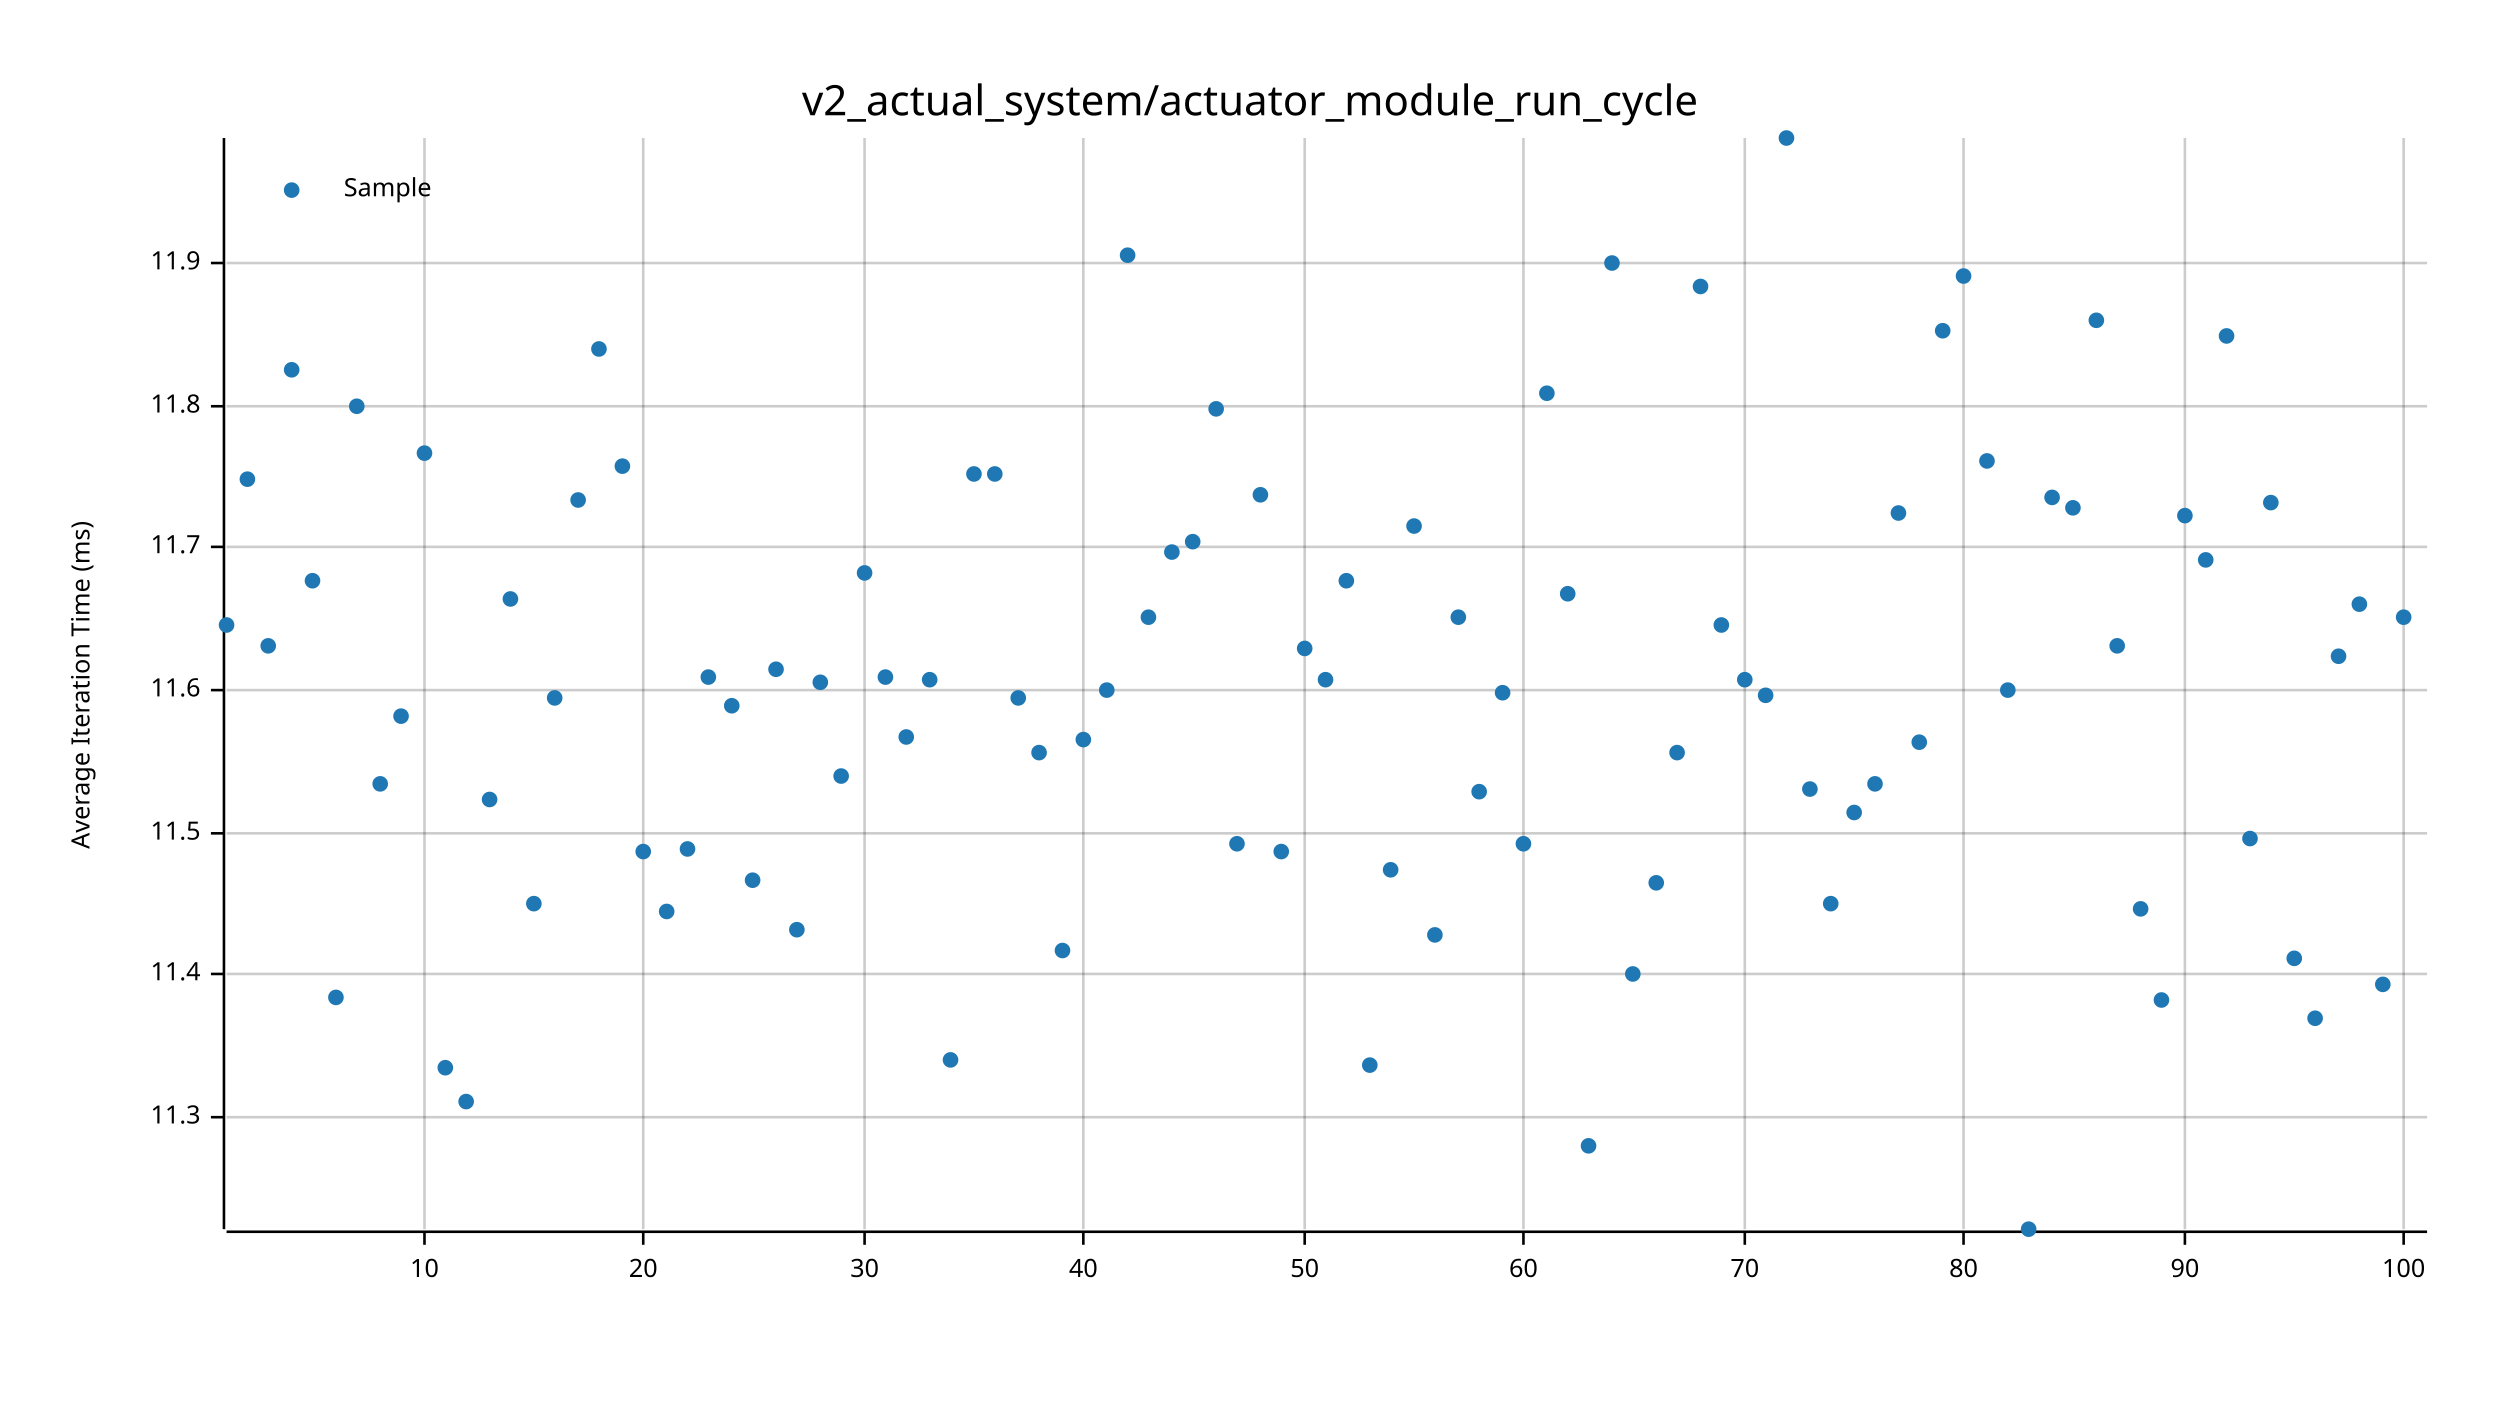
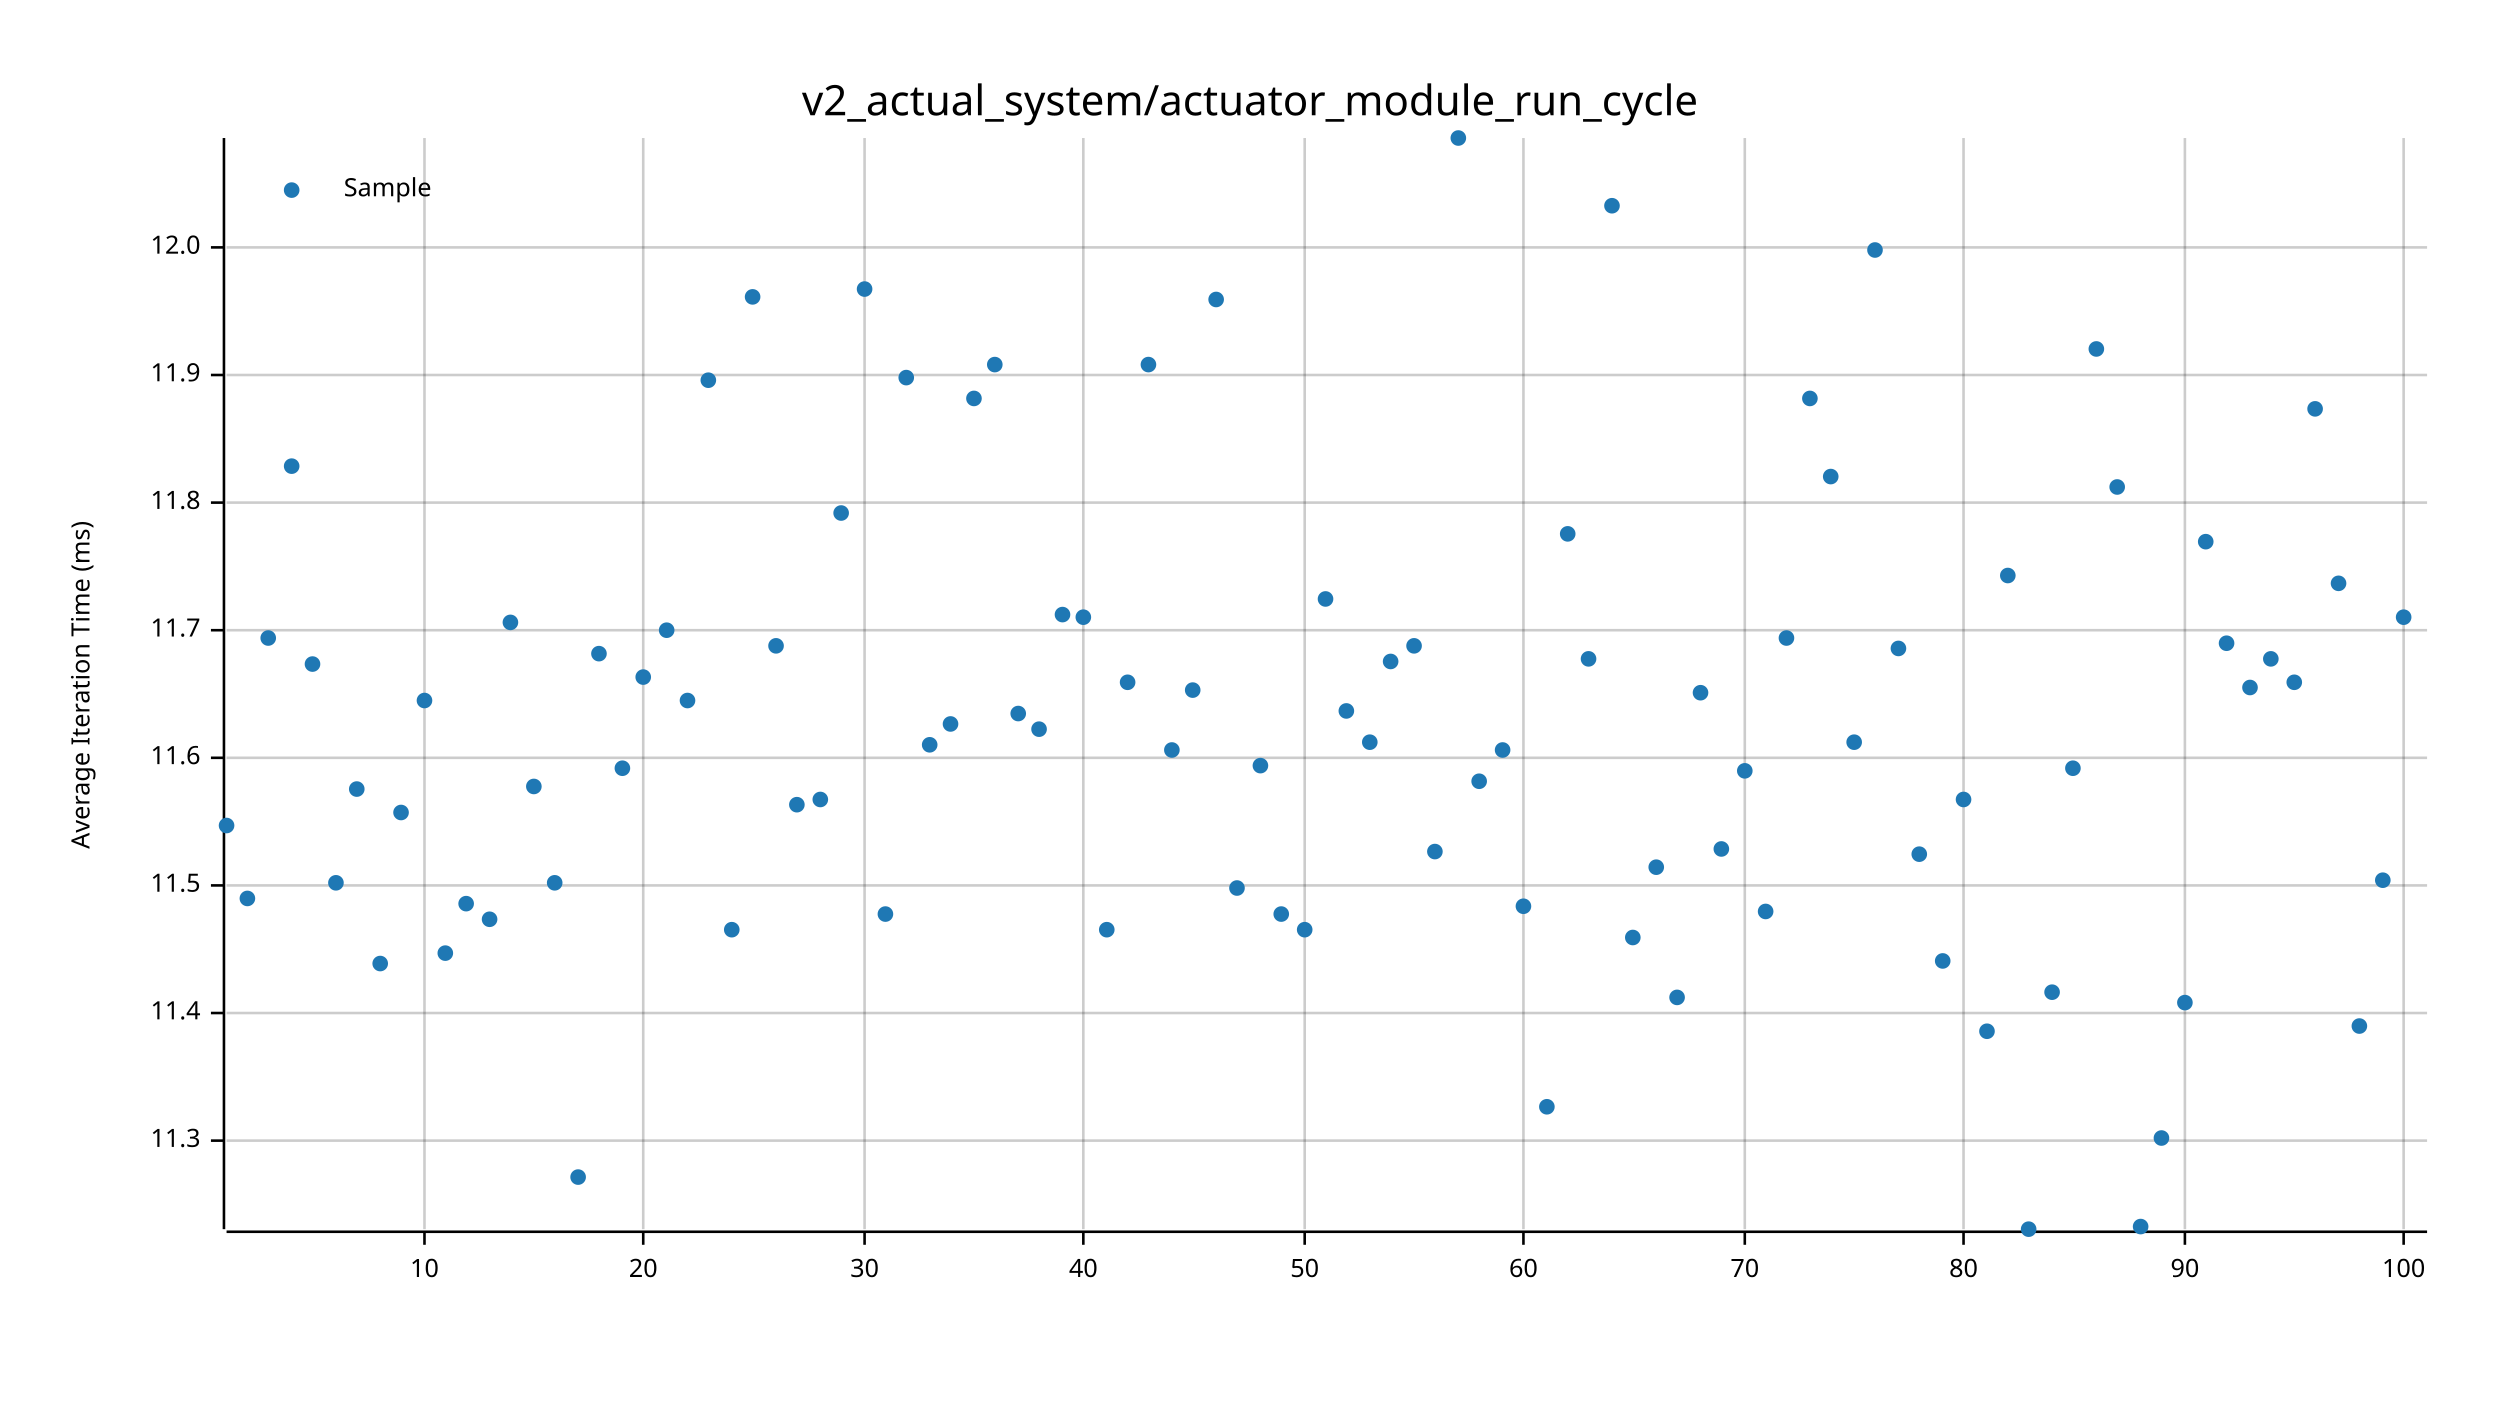
<svg xmlns="http://www.w3.org/2000/svg" width="960" height="540" viewBox="0 0 960 540">
  <text x="480" y="32" dy="0.76em" text-anchor="middle" font-family="sans-serif" font-size="16.129" opacity="1" fill="#000000">
v2_actual_system/actuator_module_run_cycle
</text>
  <text x="27" y="263" dy="0.76em" text-anchor="middle" font-family="sans-serif" font-size="9.677" opacity="1" fill="#000000" transform="rotate(270, 27, 263)">
Average Iteration Time (ms)
</text>
  <line opacity="0.2" stroke="#000000" stroke-width="1" x1="163" y1="472" x2="163" y2="53" />
  <line opacity="0.2" stroke="#000000" stroke-width="1" x1="247" y1="472" x2="247" y2="53" />
  <line opacity="0.2" stroke="#000000" stroke-width="1" x1="332" y1="472" x2="332" y2="53" />
  <line opacity="0.2" stroke="#000000" stroke-width="1" x1="416" y1="472" x2="416" y2="53" />
  <line opacity="0.2" stroke="#000000" stroke-width="1" x1="501" y1="472" x2="501" y2="53" />
  <line opacity="0.2" stroke="#000000" stroke-width="1" x1="585" y1="472" x2="585" y2="53" />
  <line opacity="0.2" stroke="#000000" stroke-width="1" x1="670" y1="472" x2="670" y2="53" />
  <line opacity="0.2" stroke="#000000" stroke-width="1" x1="754" y1="472" x2="754" y2="53" />
  <line opacity="0.2" stroke="#000000" stroke-width="1" x1="839" y1="472" x2="839" y2="53" />
  <line opacity="0.2" stroke="#000000" stroke-width="1" x1="923" y1="472" x2="923" y2="53" />
-   <line opacity="0.2" stroke="#000000" stroke-width="1" x1="87" y1="429" x2="932" y2="429" />
-   <line opacity="0.2" stroke="#000000" stroke-width="1" x1="87" y1="374" x2="932" y2="374" />
-   <line opacity="0.2" stroke="#000000" stroke-width="1" x1="87" y1="320" x2="932" y2="320" />
-   <line opacity="0.2" stroke="#000000" stroke-width="1" x1="87" y1="265" x2="932" y2="265" />
-   <line opacity="0.2" stroke="#000000" stroke-width="1" x1="87" y1="210" x2="932" y2="210" />
-   <line opacity="0.2" stroke="#000000" stroke-width="1" x1="87" y1="156" x2="932" y2="156" />
-   <line opacity="0.2" stroke="#000000" stroke-width="1" x1="87" y1="101" x2="932" y2="101" />
+   <line opacity="0.2" stroke="#000000" stroke-width="1" x1="87" y1="438" x2="932" y2="438" />
+   <line opacity="0.2" stroke="#000000" stroke-width="1" x1="87" y1="389" x2="932" y2="389" />
+   <line opacity="0.2" stroke="#000000" stroke-width="1" x1="87" y1="340" x2="932" y2="340" />
+   <line opacity="0.2" stroke="#000000" stroke-width="1" x1="87" y1="291" x2="932" y2="291" />
+   <line opacity="0.2" stroke="#000000" stroke-width="1" x1="87" y1="242" x2="932" y2="242" />
+   <line opacity="0.2" stroke="#000000" stroke-width="1" x1="87" y1="193" x2="932" y2="193" />
+   <line opacity="0.2" stroke="#000000" stroke-width="1" x1="87" y1="144" x2="932" y2="144" />
+   <line opacity="0.2" stroke="#000000" stroke-width="1" x1="87" y1="95" x2="932" y2="95" />
  <polyline fill="none" opacity="1" stroke="#000000" stroke-width="1" points="86,53 86,472 " />
-   <text x="77" y="429" dy="0.5ex" text-anchor="end" font-family="sans-serif" font-size="9.677" opacity="1" fill="#000000">
+   <text x="77" y="438" dy="0.5ex" text-anchor="end" font-family="sans-serif" font-size="9.677" opacity="1" fill="#000000">
11.3
</text>
-   <polyline fill="none" opacity="1" stroke="#000000" stroke-width="1" points="81,429 86,429 " />
-   <text x="77" y="374" dy="0.5ex" text-anchor="end" font-family="sans-serif" font-size="9.677" opacity="1" fill="#000000">
+   <polyline fill="none" opacity="1" stroke="#000000" stroke-width="1" points="81,438 86,438 " />
+   <text x="77" y="389" dy="0.5ex" text-anchor="end" font-family="sans-serif" font-size="9.677" opacity="1" fill="#000000">
11.4
</text>
-   <polyline fill="none" opacity="1" stroke="#000000" stroke-width="1" points="81,374 86,374 " />
-   <text x="77" y="320" dy="0.5ex" text-anchor="end" font-family="sans-serif" font-size="9.677" opacity="1" fill="#000000">
+   <polyline fill="none" opacity="1" stroke="#000000" stroke-width="1" points="81,389 86,389 " />
+   <text x="77" y="340" dy="0.5ex" text-anchor="end" font-family="sans-serif" font-size="9.677" opacity="1" fill="#000000">
11.5
</text>
-   <polyline fill="none" opacity="1" stroke="#000000" stroke-width="1" points="81,320 86,320 " />
-   <text x="77" y="265" dy="0.5ex" text-anchor="end" font-family="sans-serif" font-size="9.677" opacity="1" fill="#000000">
+   <polyline fill="none" opacity="1" stroke="#000000" stroke-width="1" points="81,340 86,340 " />
+   <text x="77" y="291" dy="0.5ex" text-anchor="end" font-family="sans-serif" font-size="9.677" opacity="1" fill="#000000">
11.6
</text>
-   <polyline fill="none" opacity="1" stroke="#000000" stroke-width="1" points="81,265 86,265 " />
-   <text x="77" y="210" dy="0.5ex" text-anchor="end" font-family="sans-serif" font-size="9.677" opacity="1" fill="#000000">
+   <polyline fill="none" opacity="1" stroke="#000000" stroke-width="1" points="81,291 86,291 " />
+   <text x="77" y="242" dy="0.5ex" text-anchor="end" font-family="sans-serif" font-size="9.677" opacity="1" fill="#000000">
11.7
</text>
-   <polyline fill="none" opacity="1" stroke="#000000" stroke-width="1" points="81,210 86,210 " />
-   <text x="77" y="156" dy="0.5ex" text-anchor="end" font-family="sans-serif" font-size="9.677" opacity="1" fill="#000000">
+   <polyline fill="none" opacity="1" stroke="#000000" stroke-width="1" points="81,242 86,242 " />
+   <text x="77" y="193" dy="0.5ex" text-anchor="end" font-family="sans-serif" font-size="9.677" opacity="1" fill="#000000">
11.8
</text>
-   <polyline fill="none" opacity="1" stroke="#000000" stroke-width="1" points="81,156 86,156 " />
-   <text x="77" y="101" dy="0.5ex" text-anchor="end" font-family="sans-serif" font-size="9.677" opacity="1" fill="#000000">
+   <polyline fill="none" opacity="1" stroke="#000000" stroke-width="1" points="81,193 86,193 " />
+   <text x="77" y="144" dy="0.5ex" text-anchor="end" font-family="sans-serif" font-size="9.677" opacity="1" fill="#000000">
11.9
</text>
-   <polyline fill="none" opacity="1" stroke="#000000" stroke-width="1" points="81,101 86,101 " />
+   <polyline fill="none" opacity="1" stroke="#000000" stroke-width="1" points="81,144 86,144 " />
+   <text x="77" y="95" dy="0.5ex" text-anchor="end" font-family="sans-serif" font-size="9.677" opacity="1" fill="#000000">
+ 12.0
+ </text>
+   <polyline fill="none" opacity="1" stroke="#000000" stroke-width="1" points="81,95 86,95 " />
  <polyline fill="none" opacity="1" stroke="#000000" stroke-width="1" points="87,473 932,473 " />
  <text x="163" y="483" dy="0.76em" text-anchor="middle" font-family="sans-serif" font-size="9.677" opacity="1" fill="#000000">
10
</text>
  <polyline fill="none" opacity="1" stroke="#000000" stroke-width="1" points="163,473 163,478 " />
  <text x="247" y="483" dy="0.76em" text-anchor="middle" font-family="sans-serif" font-size="9.677" opacity="1" fill="#000000">
20
</text>
  <polyline fill="none" opacity="1" stroke="#000000" stroke-width="1" points="247,473 247,478 " />
  <text x="332" y="483" dy="0.76em" text-anchor="middle" font-family="sans-serif" font-size="9.677" opacity="1" fill="#000000">
30
</text>
  <polyline fill="none" opacity="1" stroke="#000000" stroke-width="1" points="332,473 332,478 " />
  <text x="416" y="483" dy="0.76em" text-anchor="middle" font-family="sans-serif" font-size="9.677" opacity="1" fill="#000000">
40
</text>
  <polyline fill="none" opacity="1" stroke="#000000" stroke-width="1" points="416,473 416,478 " />
  <text x="501" y="483" dy="0.76em" text-anchor="middle" font-family="sans-serif" font-size="9.677" opacity="1" fill="#000000">
50
</text>
  <polyline fill="none" opacity="1" stroke="#000000" stroke-width="1" points="501,473 501,478 " />
  <text x="585" y="483" dy="0.76em" text-anchor="middle" font-family="sans-serif" font-size="9.677" opacity="1" fill="#000000">
60
</text>
  <polyline fill="none" opacity="1" stroke="#000000" stroke-width="1" points="585,473 585,478 " />
  <text x="670" y="483" dy="0.76em" text-anchor="middle" font-family="sans-serif" font-size="9.677" opacity="1" fill="#000000">
70
</text>
  <polyline fill="none" opacity="1" stroke="#000000" stroke-width="1" points="670,473 670,478 " />
  <text x="754" y="483" dy="0.76em" text-anchor="middle" font-family="sans-serif" font-size="9.677" opacity="1" fill="#000000">
80
</text>
  <polyline fill="none" opacity="1" stroke="#000000" stroke-width="1" points="754,473 754,478 " />
  <text x="839" y="483" dy="0.76em" text-anchor="middle" font-family="sans-serif" font-size="9.677" opacity="1" fill="#000000">
90
</text>
  <polyline fill="none" opacity="1" stroke="#000000" stroke-width="1" points="839,473 839,478 " />
  <text x="923" y="483" dy="0.76em" text-anchor="middle" font-family="sans-serif" font-size="9.677" opacity="1" fill="#000000">
100
</text>
  <polyline fill="none" opacity="1" stroke="#000000" stroke-width="1" points="923,473 923,478 " />
-   <circle cx="87" cy="240" r="3" opacity="1" fill="#1F78B4" stroke="none" stroke-width="1" />
-   <circle cx="95" cy="184" r="3" opacity="1" fill="#1F78B4" stroke="none" stroke-width="1" />
-   <circle cx="103" cy="248" r="3" opacity="1" fill="#1F78B4" stroke="none" stroke-width="1" />
-   <circle cx="112" cy="142" r="3" opacity="1" fill="#1F78B4" stroke="none" stroke-width="1" />
-   <circle cx="120" cy="223" r="3" opacity="1" fill="#1F78B4" stroke="none" stroke-width="1" />
-   <circle cx="129" cy="383" r="3" opacity="1" fill="#1F78B4" stroke="none" stroke-width="1" />
-   <circle cx="137" cy="156" r="3" opacity="1" fill="#1F78B4" stroke="none" stroke-width="1" />
-   <circle cx="146" cy="301" r="3" opacity="1" fill="#1F78B4" stroke="none" stroke-width="1" />
-   <circle cx="154" cy="275" r="3" opacity="1" fill="#1F78B4" stroke="none" stroke-width="1" />
-   <circle cx="163" cy="174" r="3" opacity="1" fill="#1F78B4" stroke="none" stroke-width="1" />
-   <circle cx="171" cy="410" r="3" opacity="1" fill="#1F78B4" stroke="none" stroke-width="1" />
-   <circle cx="179" cy="423" r="3" opacity="1" fill="#1F78B4" stroke="none" stroke-width="1" />
-   <circle cx="188" cy="307" r="3" opacity="1" fill="#1F78B4" stroke="none" stroke-width="1" />
-   <circle cx="196" cy="230" r="3" opacity="1" fill="#1F78B4" stroke="none" stroke-width="1" />
-   <circle cx="205" cy="347" r="3" opacity="1" fill="#1F78B4" stroke="none" stroke-width="1" />
-   <circle cx="213" cy="268" r="3" opacity="1" fill="#1F78B4" stroke="none" stroke-width="1" />
-   <circle cx="222" cy="192" r="3" opacity="1" fill="#1F78B4" stroke="none" stroke-width="1" />
-   <circle cx="230" cy="134" r="3" opacity="1" fill="#1F78B4" stroke="none" stroke-width="1" />
-   <circle cx="239" cy="179" r="3" opacity="1" fill="#1F78B4" stroke="none" stroke-width="1" />
-   <circle cx="247" cy="327" r="3" opacity="1" fill="#1F78B4" stroke="none" stroke-width="1" />
-   <circle cx="256" cy="350" r="3" opacity="1" fill="#1F78B4" stroke="none" stroke-width="1" />
-   <circle cx="264" cy="326" r="3" opacity="1" fill="#1F78B4" stroke="none" stroke-width="1" />
-   <circle cx="272" cy="260" r="3" opacity="1" fill="#1F78B4" stroke="none" stroke-width="1" />
-   <circle cx="281" cy="271" r="3" opacity="1" fill="#1F78B4" stroke="none" stroke-width="1" />
-   <circle cx="289" cy="338" r="3" opacity="1" fill="#1F78B4" stroke="none" stroke-width="1" />
-   <circle cx="298" cy="257" r="3" opacity="1" fill="#1F78B4" stroke="none" stroke-width="1" />
-   <circle cx="306" cy="357" r="3" opacity="1" fill="#1F78B4" stroke="none" stroke-width="1" />
-   <circle cx="315" cy="262" r="3" opacity="1" fill="#1F78B4" stroke="none" stroke-width="1" />
-   <circle cx="323" cy="298" r="3" opacity="1" fill="#1F78B4" stroke="none" stroke-width="1" />
-   <circle cx="332" cy="220" r="3" opacity="1" fill="#1F78B4" stroke="none" stroke-width="1" />
-   <circle cx="340" cy="260" r="3" opacity="1" fill="#1F78B4" stroke="none" stroke-width="1" />
-   <circle cx="348" cy="283" r="3" opacity="1" fill="#1F78B4" stroke="none" stroke-width="1" />
-   <circle cx="357" cy="261" r="3" opacity="1" fill="#1F78B4" stroke="none" stroke-width="1" />
-   <circle cx="365" cy="407" r="3" opacity="1" fill="#1F78B4" stroke="none" stroke-width="1" />
-   <circle cx="374" cy="182" r="3" opacity="1" fill="#1F78B4" stroke="none" stroke-width="1" />
-   <circle cx="382" cy="182" r="3" opacity="1" fill="#1F78B4" stroke="none" stroke-width="1" />
-   <circle cx="391" cy="268" r="3" opacity="1" fill="#1F78B4" stroke="none" stroke-width="1" />
-   <circle cx="399" cy="289" r="3" opacity="1" fill="#1F78B4" stroke="none" stroke-width="1" />
-   <circle cx="408" cy="365" r="3" opacity="1" fill="#1F78B4" stroke="none" stroke-width="1" />
-   <circle cx="416" cy="284" r="3" opacity="1" fill="#1F78B4" stroke="none" stroke-width="1" />
-   <circle cx="425" cy="265" r="3" opacity="1" fill="#1F78B4" stroke="none" stroke-width="1" />
-   <circle cx="433" cy="98" r="3" opacity="1" fill="#1F78B4" stroke="none" stroke-width="1" />
-   <circle cx="441" cy="237" r="3" opacity="1" fill="#1F78B4" stroke="none" stroke-width="1" />
-   <circle cx="450" cy="212" r="3" opacity="1" fill="#1F78B4" stroke="none" stroke-width="1" />
-   <circle cx="458" cy="208" r="3" opacity="1" fill="#1F78B4" stroke="none" stroke-width="1" />
-   <circle cx="467" cy="157" r="3" opacity="1" fill="#1F78B4" stroke="none" stroke-width="1" />
-   <circle cx="475" cy="324" r="3" opacity="1" fill="#1F78B4" stroke="none" stroke-width="1" />
-   <circle cx="484" cy="190" r="3" opacity="1" fill="#1F78B4" stroke="none" stroke-width="1" />
-   <circle cx="492" cy="327" r="3" opacity="1" fill="#1F78B4" stroke="none" stroke-width="1" />
-   <circle cx="501" cy="249" r="3" opacity="1" fill="#1F78B4" stroke="none" stroke-width="1" />
-   <circle cx="509" cy="261" r="3" opacity="1" fill="#1F78B4" stroke="none" stroke-width="1" />
-   <circle cx="517" cy="223" r="3" opacity="1" fill="#1F78B4" stroke="none" stroke-width="1" />
-   <circle cx="526" cy="409" r="3" opacity="1" fill="#1F78B4" stroke="none" stroke-width="1" />
-   <circle cx="534" cy="334" r="3" opacity="1" fill="#1F78B4" stroke="none" stroke-width="1" />
-   <circle cx="543" cy="202" r="3" opacity="1" fill="#1F78B4" stroke="none" stroke-width="1" />
-   <circle cx="551" cy="359" r="3" opacity="1" fill="#1F78B4" stroke="none" stroke-width="1" />
-   <circle cx="560" cy="237" r="3" opacity="1" fill="#1F78B4" stroke="none" stroke-width="1" />
-   <circle cx="568" cy="304" r="3" opacity="1" fill="#1F78B4" stroke="none" stroke-width="1" />
-   <circle cx="577" cy="266" r="3" opacity="1" fill="#1F78B4" stroke="none" stroke-width="1" />
-   <circle cx="585" cy="324" r="3" opacity="1" fill="#1F78B4" stroke="none" stroke-width="1" />
-   <circle cx="594" cy="151" r="3" opacity="1" fill="#1F78B4" stroke="none" stroke-width="1" />
-   <circle cx="602" cy="228" r="3" opacity="1" fill="#1F78B4" stroke="none" stroke-width="1" />
-   <circle cx="610" cy="440" r="3" opacity="1" fill="#1F78B4" stroke="none" stroke-width="1" />
-   <circle cx="619" cy="101" r="3" opacity="1" fill="#1F78B4" stroke="none" stroke-width="1" />
-   <circle cx="627" cy="374" r="3" opacity="1" fill="#1F78B4" stroke="none" stroke-width="1" />
-   <circle cx="636" cy="339" r="3" opacity="1" fill="#1F78B4" stroke="none" stroke-width="1" />
-   <circle cx="644" cy="289" r="3" opacity="1" fill="#1F78B4" stroke="none" stroke-width="1" />
-   <circle cx="653" cy="110" r="3" opacity="1" fill="#1F78B4" stroke="none" stroke-width="1" />
-   <circle cx="661" cy="240" r="3" opacity="1" fill="#1F78B4" stroke="none" stroke-width="1" />
-   <circle cx="670" cy="261" r="3" opacity="1" fill="#1F78B4" stroke="none" stroke-width="1" />
-   <circle cx="678" cy="267" r="3" opacity="1" fill="#1F78B4" stroke="none" stroke-width="1" />
-   <circle cx="686" cy="53" r="3" opacity="1" fill="#1F78B4" stroke="none" stroke-width="1" />
-   <circle cx="695" cy="303" r="3" opacity="1" fill="#1F78B4" stroke="none" stroke-width="1" />
-   <circle cx="703" cy="347" r="3" opacity="1" fill="#1F78B4" stroke="none" stroke-width="1" />
-   <circle cx="712" cy="312" r="3" opacity="1" fill="#1F78B4" stroke="none" stroke-width="1" />
-   <circle cx="720" cy="301" r="3" opacity="1" fill="#1F78B4" stroke="none" stroke-width="1" />
-   <circle cx="729" cy="197" r="3" opacity="1" fill="#1F78B4" stroke="none" stroke-width="1" />
-   <circle cx="737" cy="285" r="3" opacity="1" fill="#1F78B4" stroke="none" stroke-width="1" />
-   <circle cx="746" cy="127" r="3" opacity="1" fill="#1F78B4" stroke="none" stroke-width="1" />
-   <circle cx="754" cy="106" r="3" opacity="1" fill="#1F78B4" stroke="none" stroke-width="1" />
-   <circle cx="763" cy="177" r="3" opacity="1" fill="#1F78B4" stroke="none" stroke-width="1" />
-   <circle cx="771" cy="265" r="3" opacity="1" fill="#1F78B4" stroke="none" stroke-width="1" />
+   <circle cx="87" cy="317" r="3" opacity="1" fill="#1F78B4" stroke="none" stroke-width="1" />
+   <circle cx="95" cy="345" r="3" opacity="1" fill="#1F78B4" stroke="none" stroke-width="1" />
+   <circle cx="103" cy="245" r="3" opacity="1" fill="#1F78B4" stroke="none" stroke-width="1" />
+   <circle cx="112" cy="179" r="3" opacity="1" fill="#1F78B4" stroke="none" stroke-width="1" />
+   <circle cx="120" cy="255" r="3" opacity="1" fill="#1F78B4" stroke="none" stroke-width="1" />
+   <circle cx="129" cy="339" r="3" opacity="1" fill="#1F78B4" stroke="none" stroke-width="1" />
+   <circle cx="137" cy="303" r="3" opacity="1" fill="#1F78B4" stroke="none" stroke-width="1" />
+   <circle cx="146" cy="370" r="3" opacity="1" fill="#1F78B4" stroke="none" stroke-width="1" />
+   <circle cx="154" cy="312" r="3" opacity="1" fill="#1F78B4" stroke="none" stroke-width="1" />
+   <circle cx="163" cy="269" r="3" opacity="1" fill="#1F78B4" stroke="none" stroke-width="1" />
+   <circle cx="171" cy="366" r="3" opacity="1" fill="#1F78B4" stroke="none" stroke-width="1" />
+   <circle cx="179" cy="347" r="3" opacity="1" fill="#1F78B4" stroke="none" stroke-width="1" />
+   <circle cx="188" cy="353" r="3" opacity="1" fill="#1F78B4" stroke="none" stroke-width="1" />
+   <circle cx="196" cy="239" r="3" opacity="1" fill="#1F78B4" stroke="none" stroke-width="1" />
+   <circle cx="205" cy="302" r="3" opacity="1" fill="#1F78B4" stroke="none" stroke-width="1" />
+   <circle cx="213" cy="339" r="3" opacity="1" fill="#1F78B4" stroke="none" stroke-width="1" />
+   <circle cx="222" cy="452" r="3" opacity="1" fill="#1F78B4" stroke="none" stroke-width="1" />
+   <circle cx="230" cy="251" r="3" opacity="1" fill="#1F78B4" stroke="none" stroke-width="1" />
+   <circle cx="239" cy="295" r="3" opacity="1" fill="#1F78B4" stroke="none" stroke-width="1" />
+   <circle cx="247" cy="260" r="3" opacity="1" fill="#1F78B4" stroke="none" stroke-width="1" />
+   <circle cx="256" cy="242" r="3" opacity="1" fill="#1F78B4" stroke="none" stroke-width="1" />
+   <circle cx="264" cy="269" r="3" opacity="1" fill="#1F78B4" stroke="none" stroke-width="1" />
+   <circle cx="272" cy="146" r="3" opacity="1" fill="#1F78B4" stroke="none" stroke-width="1" />
+   <circle cx="281" cy="357" r="3" opacity="1" fill="#1F78B4" stroke="none" stroke-width="1" />
+   <circle cx="289" cy="114" r="3" opacity="1" fill="#1F78B4" stroke="none" stroke-width="1" />
+   <circle cx="298" cy="248" r="3" opacity="1" fill="#1F78B4" stroke="none" stroke-width="1" />
+   <circle cx="306" cy="309" r="3" opacity="1" fill="#1F78B4" stroke="none" stroke-width="1" />
+   <circle cx="315" cy="307" r="3" opacity="1" fill="#1F78B4" stroke="none" stroke-width="1" />
+   <circle cx="323" cy="197" r="3" opacity="1" fill="#1F78B4" stroke="none" stroke-width="1" />
+   <circle cx="332" cy="111" r="3" opacity="1" fill="#1F78B4" stroke="none" stroke-width="1" />
+   <circle cx="340" cy="351" r="3" opacity="1" fill="#1F78B4" stroke="none" stroke-width="1" />
+   <circle cx="348" cy="145" r="3" opacity="1" fill="#1F78B4" stroke="none" stroke-width="1" />
+   <circle cx="357" cy="286" r="3" opacity="1" fill="#1F78B4" stroke="none" stroke-width="1" />
+   <circle cx="365" cy="278" r="3" opacity="1" fill="#1F78B4" stroke="none" stroke-width="1" />
+   <circle cx="374" cy="153" r="3" opacity="1" fill="#1F78B4" stroke="none" stroke-width="1" />
+   <circle cx="382" cy="140" r="3" opacity="1" fill="#1F78B4" stroke="none" stroke-width="1" />
+   <circle cx="391" cy="274" r="3" opacity="1" fill="#1F78B4" stroke="none" stroke-width="1" />
+   <circle cx="399" cy="280" r="3" opacity="1" fill="#1F78B4" stroke="none" stroke-width="1" />
+   <circle cx="408" cy="236" r="3" opacity="1" fill="#1F78B4" stroke="none" stroke-width="1" />
+   <circle cx="416" cy="237" r="3" opacity="1" fill="#1F78B4" stroke="none" stroke-width="1" />
+   <circle cx="425" cy="357" r="3" opacity="1" fill="#1F78B4" stroke="none" stroke-width="1" />
+   <circle cx="433" cy="262" r="3" opacity="1" fill="#1F78B4" stroke="none" stroke-width="1" />
+   <circle cx="441" cy="140" r="3" opacity="1" fill="#1F78B4" stroke="none" stroke-width="1" />
+   <circle cx="450" cy="288" r="3" opacity="1" fill="#1F78B4" stroke="none" stroke-width="1" />
+   <circle cx="458" cy="265" r="3" opacity="1" fill="#1F78B4" stroke="none" stroke-width="1" />
+   <circle cx="467" cy="115" r="3" opacity="1" fill="#1F78B4" stroke="none" stroke-width="1" />
+   <circle cx="475" cy="341" r="3" opacity="1" fill="#1F78B4" stroke="none" stroke-width="1" />
+   <circle cx="484" cy="294" r="3" opacity="1" fill="#1F78B4" stroke="none" stroke-width="1" />
+   <circle cx="492" cy="351" r="3" opacity="1" fill="#1F78B4" stroke="none" stroke-width="1" />
+   <circle cx="501" cy="357" r="3" opacity="1" fill="#1F78B4" stroke="none" stroke-width="1" />
+   <circle cx="509" cy="230" r="3" opacity="1" fill="#1F78B4" stroke="none" stroke-width="1" />
+   <circle cx="517" cy="273" r="3" opacity="1" fill="#1F78B4" stroke="none" stroke-width="1" />
+   <circle cx="526" cy="285" r="3" opacity="1" fill="#1F78B4" stroke="none" stroke-width="1" />
+   <circle cx="534" cy="254" r="3" opacity="1" fill="#1F78B4" stroke="none" stroke-width="1" />
+   <circle cx="543" cy="248" r="3" opacity="1" fill="#1F78B4" stroke="none" stroke-width="1" />
+   <circle cx="551" cy="327" r="3" opacity="1" fill="#1F78B4" stroke="none" stroke-width="1" />
+   <circle cx="560" cy="53" r="3" opacity="1" fill="#1F78B4" stroke="none" stroke-width="1" />
+   <circle cx="568" cy="300" r="3" opacity="1" fill="#1F78B4" stroke="none" stroke-width="1" />
+   <circle cx="577" cy="288" r="3" opacity="1" fill="#1F78B4" stroke="none" stroke-width="1" />
+   <circle cx="585" cy="348" r="3" opacity="1" fill="#1F78B4" stroke="none" stroke-width="1" />
+   <circle cx="594" cy="425" r="3" opacity="1" fill="#1F78B4" stroke="none" stroke-width="1" />
+   <circle cx="602" cy="205" r="3" opacity="1" fill="#1F78B4" stroke="none" stroke-width="1" />
+   <circle cx="610" cy="253" r="3" opacity="1" fill="#1F78B4" stroke="none" stroke-width="1" />
+   <circle cx="619" cy="79" r="3" opacity="1" fill="#1F78B4" stroke="none" stroke-width="1" />
+   <circle cx="627" cy="360" r="3" opacity="1" fill="#1F78B4" stroke="none" stroke-width="1" />
+   <circle cx="636" cy="333" r="3" opacity="1" fill="#1F78B4" stroke="none" stroke-width="1" />
+   <circle cx="644" cy="383" r="3" opacity="1" fill="#1F78B4" stroke="none" stroke-width="1" />
+   <circle cx="653" cy="266" r="3" opacity="1" fill="#1F78B4" stroke="none" stroke-width="1" />
+   <circle cx="661" cy="326" r="3" opacity="1" fill="#1F78B4" stroke="none" stroke-width="1" />
+   <circle cx="670" cy="296" r="3" opacity="1" fill="#1F78B4" stroke="none" stroke-width="1" />
+   <circle cx="678" cy="350" r="3" opacity="1" fill="#1F78B4" stroke="none" stroke-width="1" />
+   <circle cx="686" cy="245" r="3" opacity="1" fill="#1F78B4" stroke="none" stroke-width="1" />
+   <circle cx="695" cy="153" r="3" opacity="1" fill="#1F78B4" stroke="none" stroke-width="1" />
+   <circle cx="703" cy="183" r="3" opacity="1" fill="#1F78B4" stroke="none" stroke-width="1" />
+   <circle cx="712" cy="285" r="3" opacity="1" fill="#1F78B4" stroke="none" stroke-width="1" />
+   <circle cx="720" cy="96" r="3" opacity="1" fill="#1F78B4" stroke="none" stroke-width="1" />
+   <circle cx="729" cy="249" r="3" opacity="1" fill="#1F78B4" stroke="none" stroke-width="1" />
+   <circle cx="737" cy="328" r="3" opacity="1" fill="#1F78B4" stroke="none" stroke-width="1" />
+   <circle cx="746" cy="369" r="3" opacity="1" fill="#1F78B4" stroke="none" stroke-width="1" />
+   <circle cx="754" cy="307" r="3" opacity="1" fill="#1F78B4" stroke="none" stroke-width="1" />
+   <circle cx="763" cy="396" r="3" opacity="1" fill="#1F78B4" stroke="none" stroke-width="1" />
+   <circle cx="771" cy="221" r="3" opacity="1" fill="#1F78B4" stroke="none" stroke-width="1" />
  <circle cx="779" cy="472" r="3" opacity="1" fill="#1F78B4" stroke="none" stroke-width="1" />
-   <circle cx="788" cy="191" r="3" opacity="1" fill="#1F78B4" stroke="none" stroke-width="1" />
-   <circle cx="796" cy="195" r="3" opacity="1" fill="#1F78B4" stroke="none" stroke-width="1" />
-   <circle cx="805" cy="123" r="3" opacity="1" fill="#1F78B4" stroke="none" stroke-width="1" />
-   <circle cx="813" cy="248" r="3" opacity="1" fill="#1F78B4" stroke="none" stroke-width="1" />
-   <circle cx="822" cy="349" r="3" opacity="1" fill="#1F78B4" stroke="none" stroke-width="1" />
-   <circle cx="830" cy="384" r="3" opacity="1" fill="#1F78B4" stroke="none" stroke-width="1" />
-   <circle cx="839" cy="198" r="3" opacity="1" fill="#1F78B4" stroke="none" stroke-width="1" />
-   <circle cx="847" cy="215" r="3" opacity="1" fill="#1F78B4" stroke="none" stroke-width="1" />
-   <circle cx="855" cy="129" r="3" opacity="1" fill="#1F78B4" stroke="none" stroke-width="1" />
-   <circle cx="864" cy="322" r="3" opacity="1" fill="#1F78B4" stroke="none" stroke-width="1" />
-   <circle cx="872" cy="193" r="3" opacity="1" fill="#1F78B4" stroke="none" stroke-width="1" />
-   <circle cx="881" cy="368" r="3" opacity="1" fill="#1F78B4" stroke="none" stroke-width="1" />
-   <circle cx="889" cy="391" r="3" opacity="1" fill="#1F78B4" stroke="none" stroke-width="1" />
-   <circle cx="898" cy="252" r="3" opacity="1" fill="#1F78B4" stroke="none" stroke-width="1" />
-   <circle cx="906" cy="232" r="3" opacity="1" fill="#1F78B4" stroke="none" stroke-width="1" />
-   <circle cx="915" cy="378" r="3" opacity="1" fill="#1F78B4" stroke="none" stroke-width="1" />
+   <circle cx="788" cy="381" r="3" opacity="1" fill="#1F78B4" stroke="none" stroke-width="1" />
+   <circle cx="796" cy="295" r="3" opacity="1" fill="#1F78B4" stroke="none" stroke-width="1" />
+   <circle cx="805" cy="134" r="3" opacity="1" fill="#1F78B4" stroke="none" stroke-width="1" />
+   <circle cx="813" cy="187" r="3" opacity="1" fill="#1F78B4" stroke="none" stroke-width="1" />
+   <circle cx="822" cy="471" r="3" opacity="1" fill="#1F78B4" stroke="none" stroke-width="1" />
+   <circle cx="830" cy="437" r="3" opacity="1" fill="#1F78B4" stroke="none" stroke-width="1" />
+   <circle cx="839" cy="385" r="3" opacity="1" fill="#1F78B4" stroke="none" stroke-width="1" />
+   <circle cx="847" cy="208" r="3" opacity="1" fill="#1F78B4" stroke="none" stroke-width="1" />
+   <circle cx="855" cy="247" r="3" opacity="1" fill="#1F78B4" stroke="none" stroke-width="1" />
+   <circle cx="864" cy="264" r="3" opacity="1" fill="#1F78B4" stroke="none" stroke-width="1" />
+   <circle cx="872" cy="253" r="3" opacity="1" fill="#1F78B4" stroke="none" stroke-width="1" />
+   <circle cx="881" cy="262" r="3" opacity="1" fill="#1F78B4" stroke="none" stroke-width="1" />
+   <circle cx="889" cy="157" r="3" opacity="1" fill="#1F78B4" stroke="none" stroke-width="1" />
+   <circle cx="898" cy="224" r="3" opacity="1" fill="#1F78B4" stroke="none" stroke-width="1" />
+   <circle cx="906" cy="394" r="3" opacity="1" fill="#1F78B4" stroke="none" stroke-width="1" />
+   <circle cx="915" cy="338" r="3" opacity="1" fill="#1F78B4" stroke="none" stroke-width="1" />
  <circle cx="923" cy="237" r="3" opacity="1" fill="#1F78B4" stroke="none" stroke-width="1" />
  <text x="132" y="68" dy="0.76em" text-anchor="start" font-family="sans-serif" font-size="9.677" opacity="1" fill="#000000">
Sample
</text>
  <circle cx="112" cy="73" r="3" opacity="1" fill="#1F78B4" stroke="none" stroke-width="1" />
</svg>
